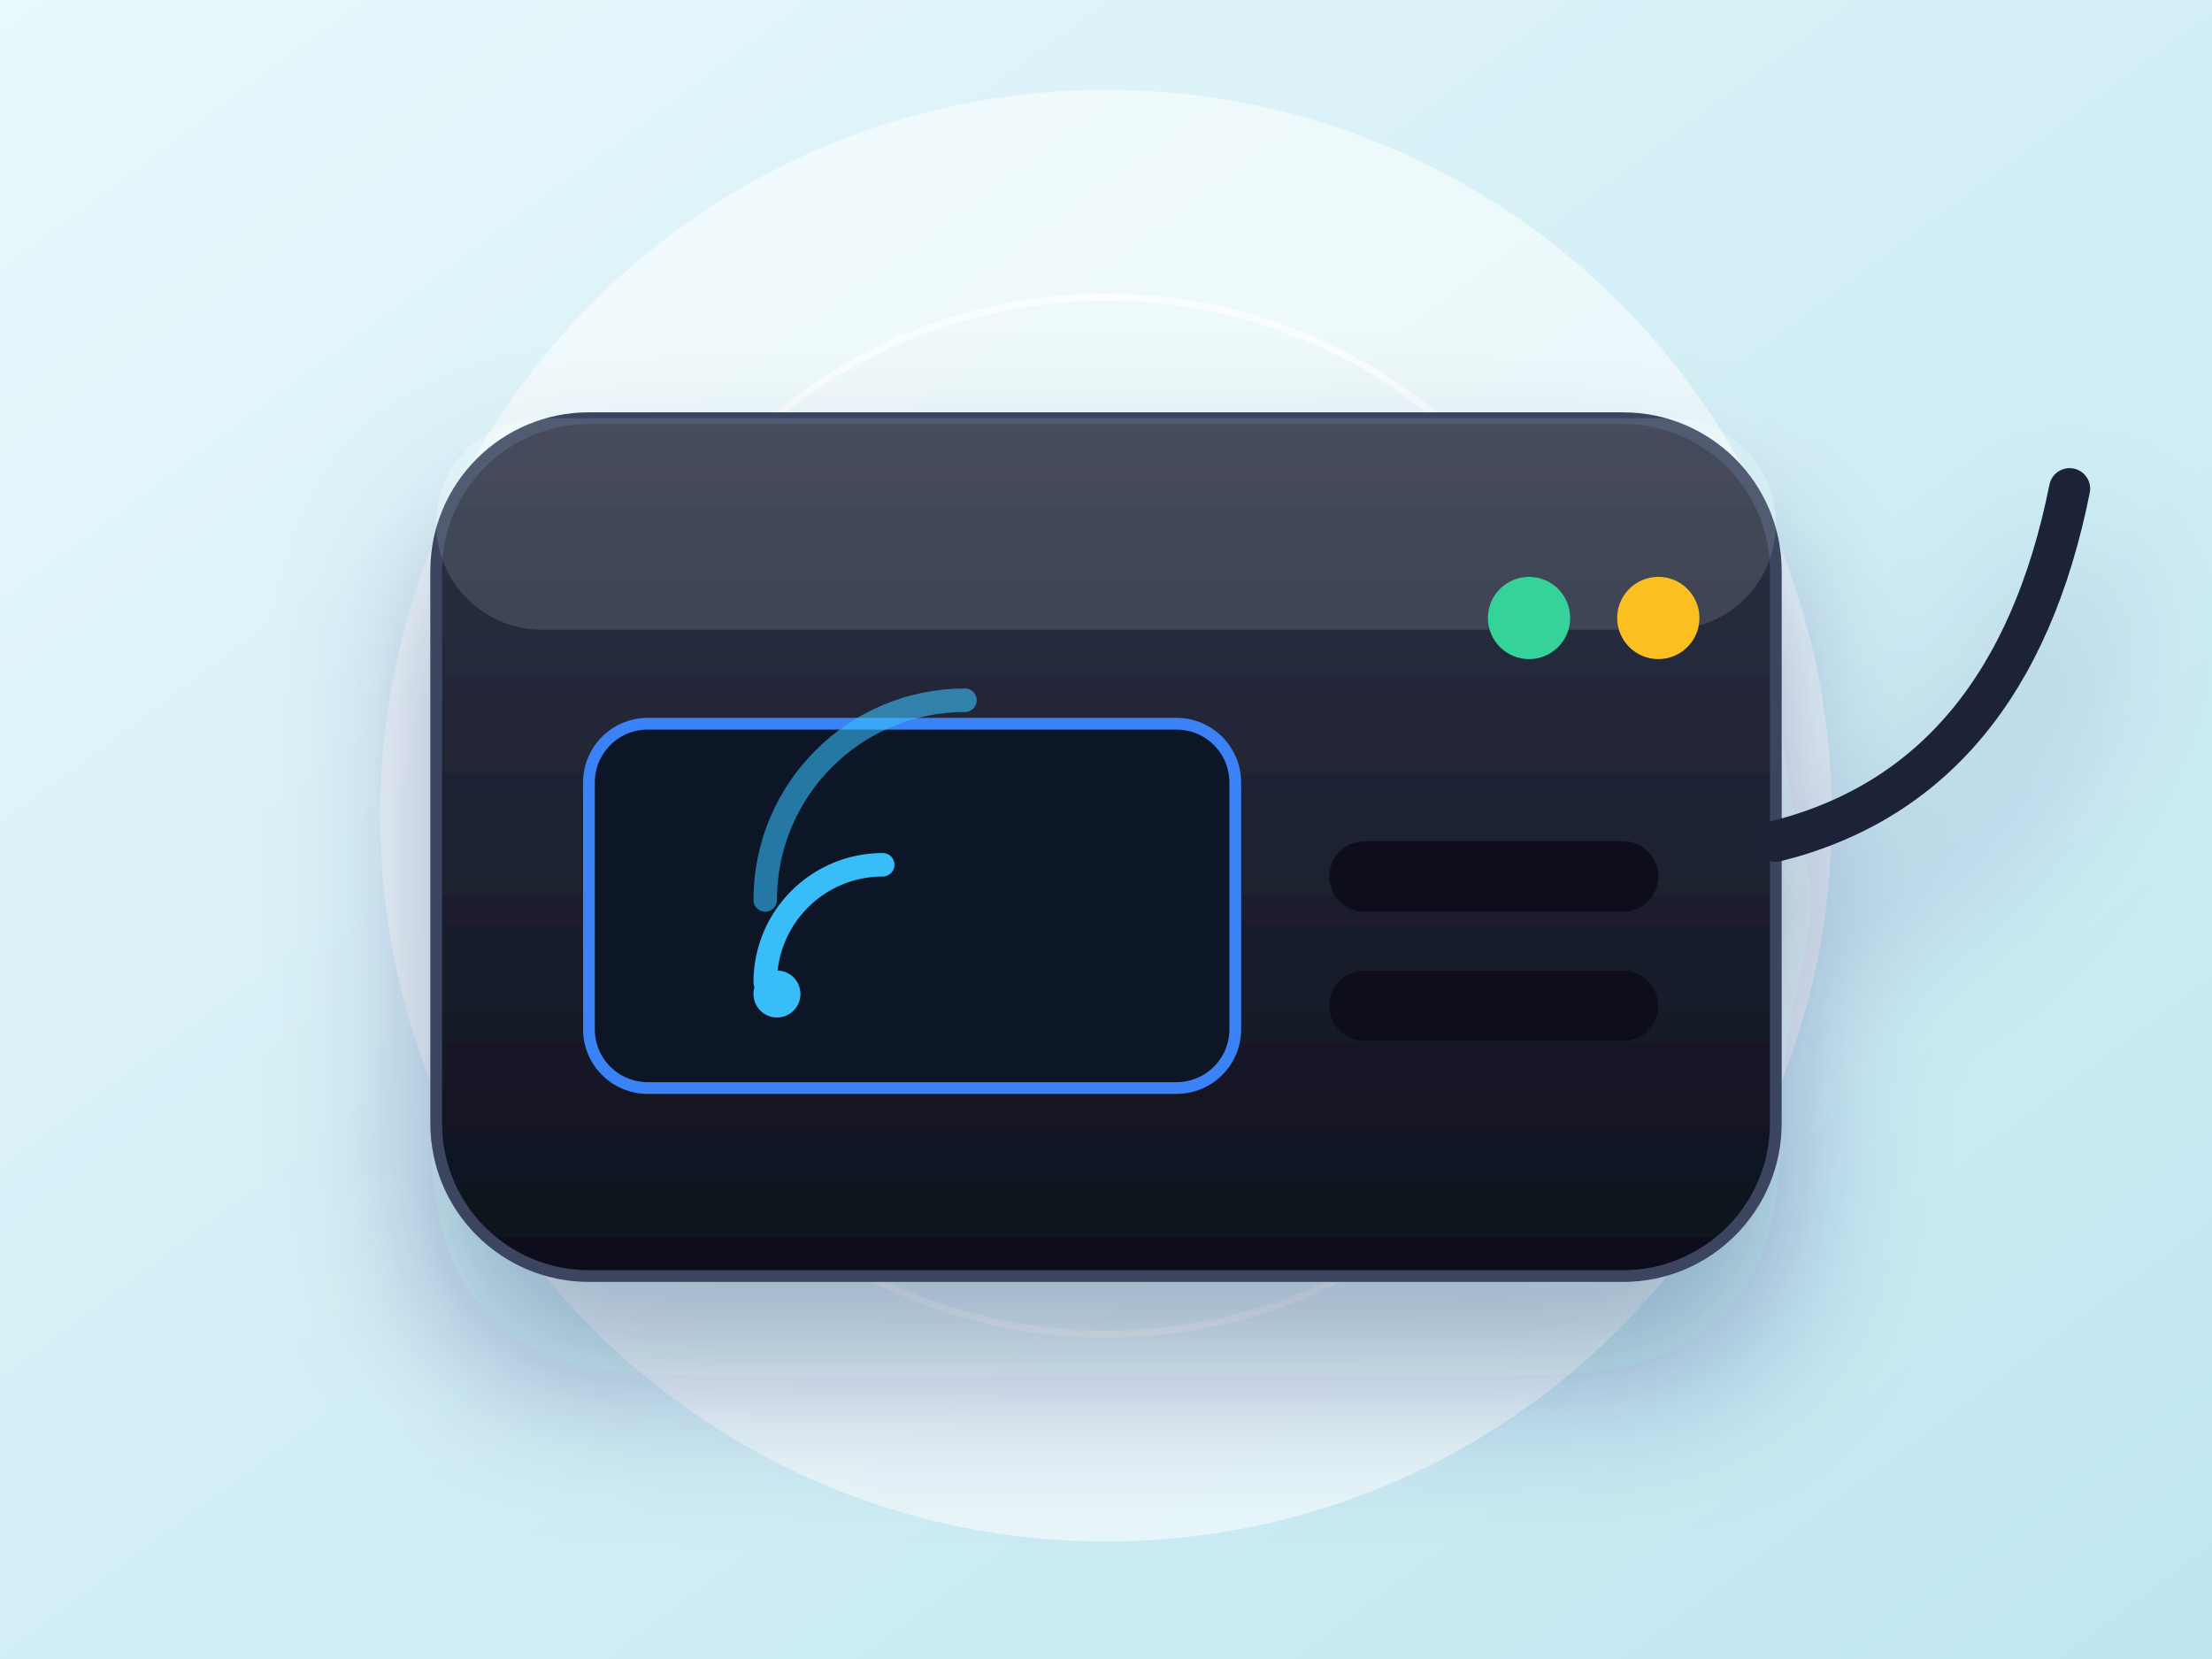
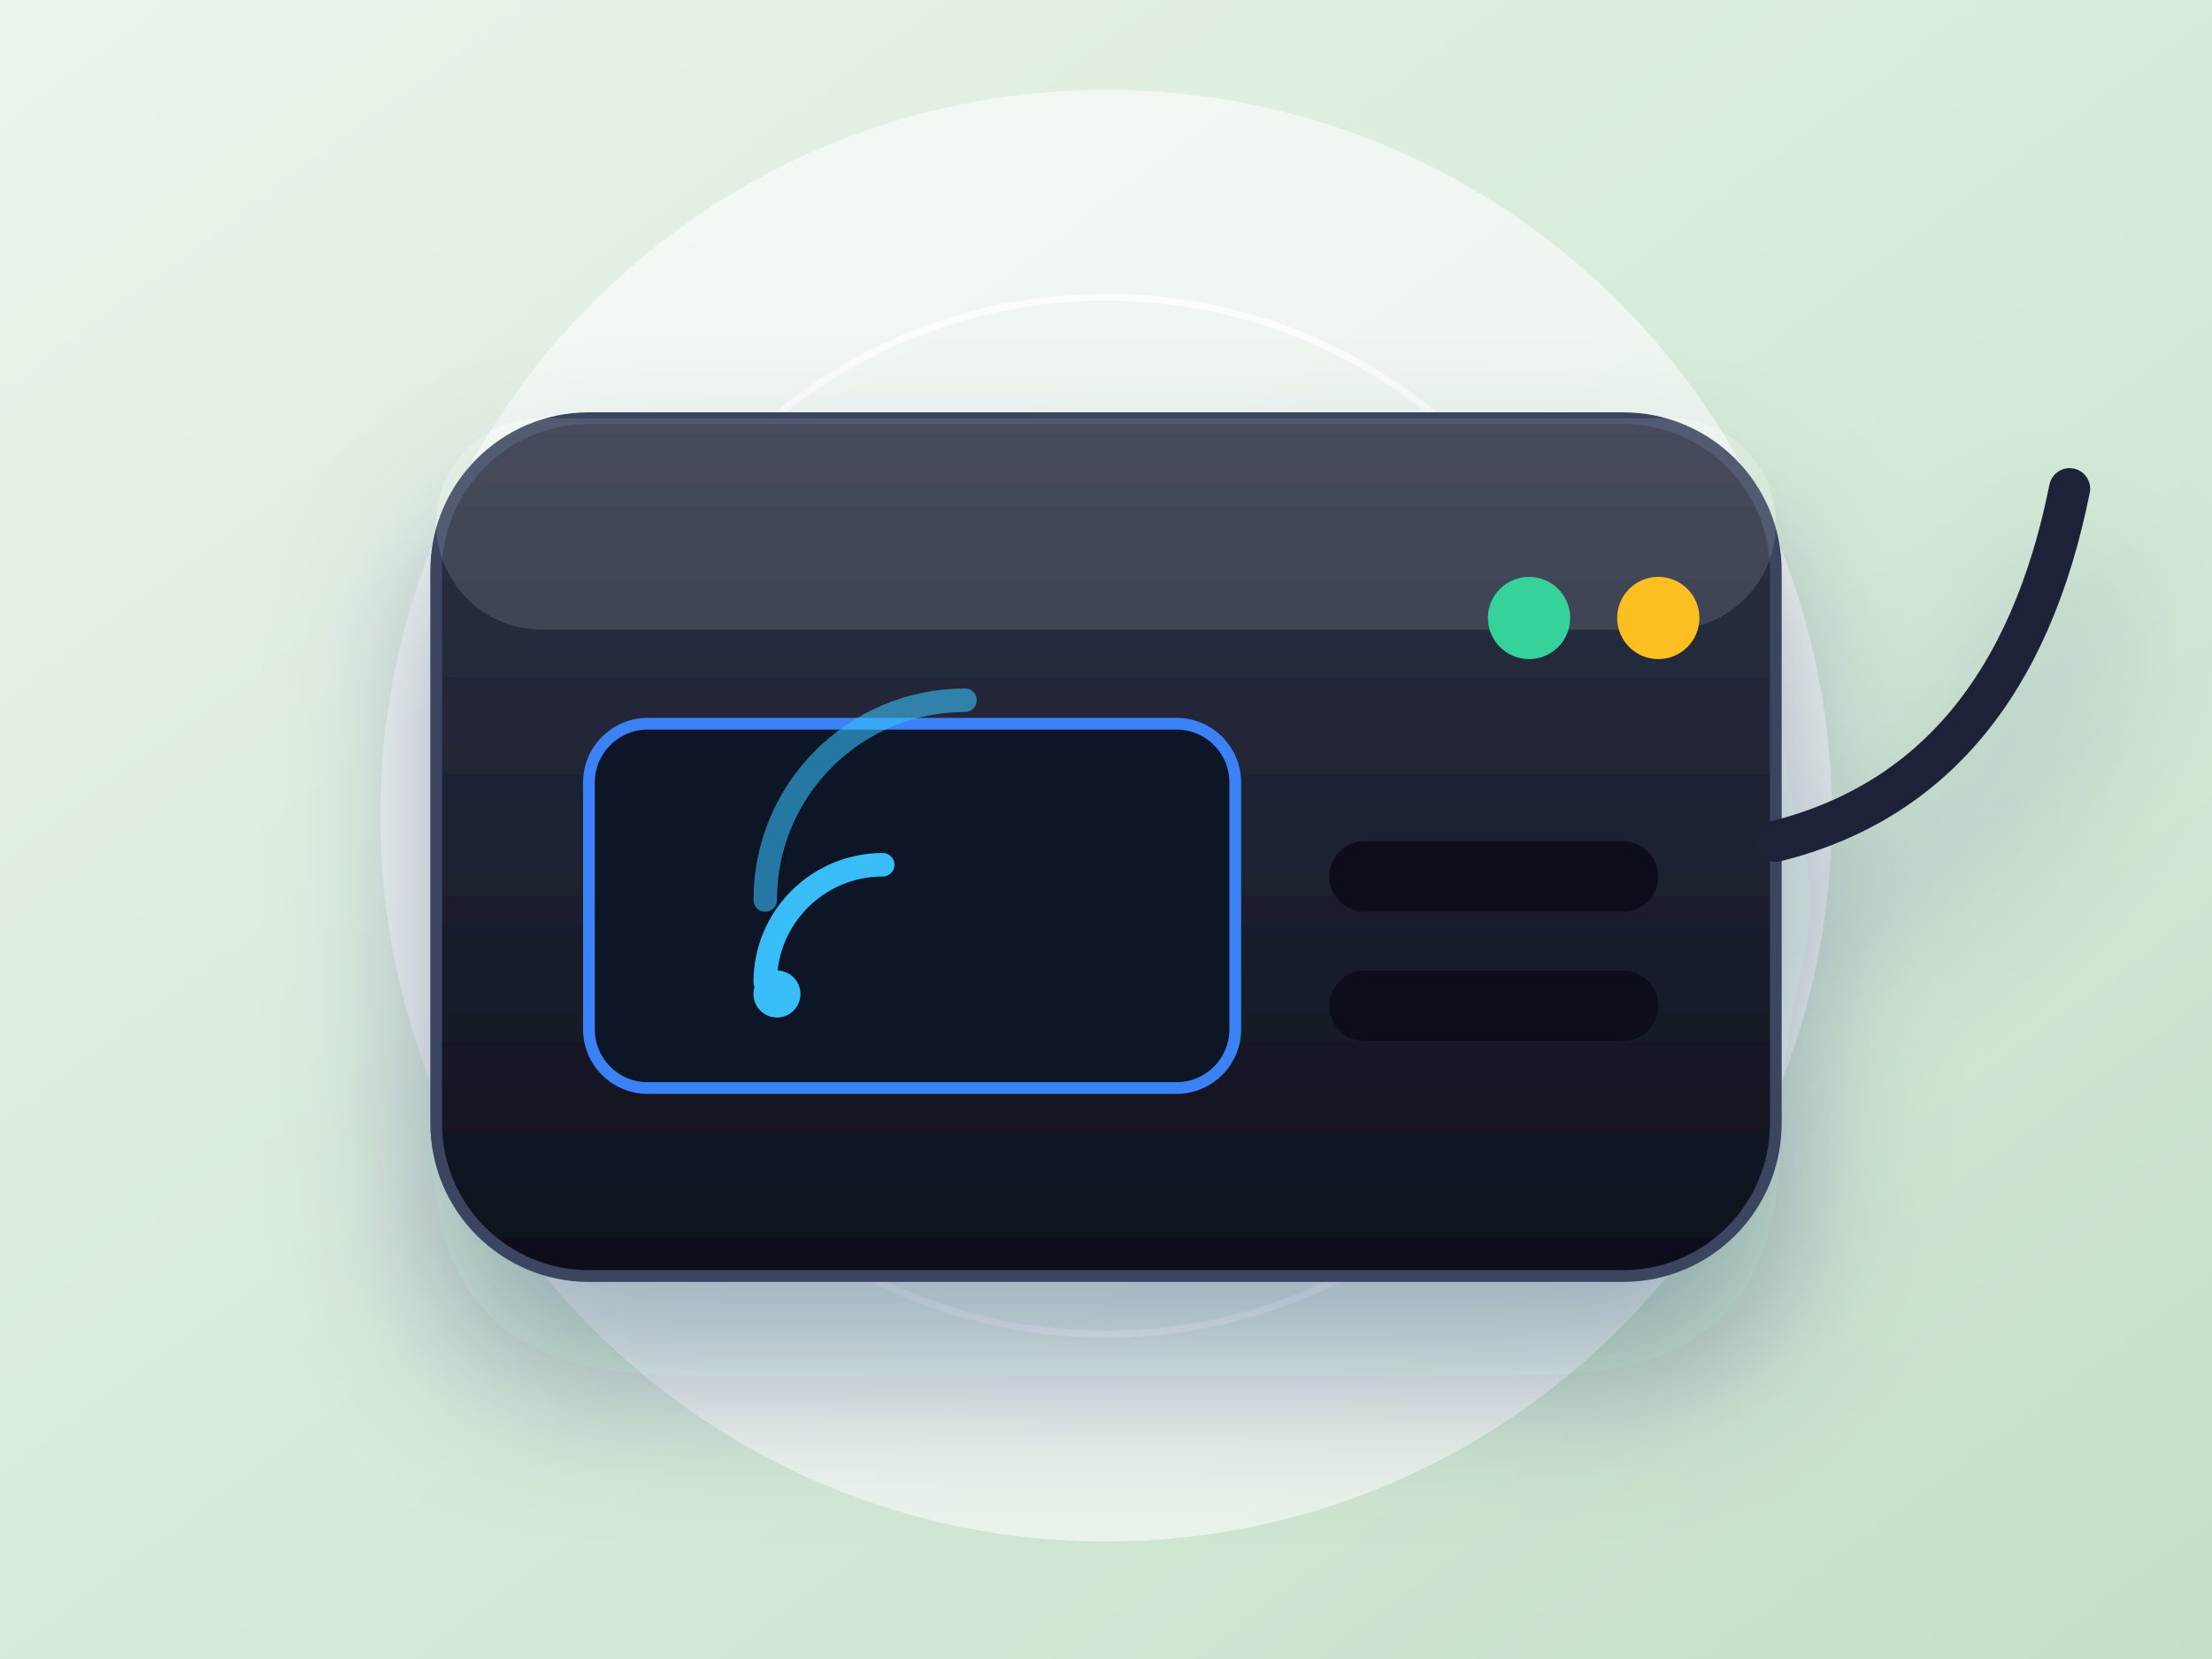
<svg xmlns="http://www.w3.org/2000/svg" viewBox="0 0 640 480" width="640" height="480" role="img">
  <defs>
    <linearGradient id="metal" x1="0" y1="0" x2="0" y2="1">
      <stop offset="0" stop-color="#eef2f9" />
      <stop offset=".5" stop-color="#aab6cb" />
      <stop offset="1" stop-color="#6f7d97" />
    </linearGradient>
    <linearGradient id="white" x1="0" y1="0" x2="0" y2="1">
      <stop offset="0" stop-color="#ffffff" />
      <stop offset="1" stop-color="#d3ddee" />
    </linearGradient>
    <linearGradient id="dark" x1="0" y1="0" x2="0" y2="1">
      <stop offset="0" stop-color="#4d5972" />
      <stop offset="1" stop-color="#1c2438" />
    </linearGradient>
    <linearGradient id="black" x1="0" y1="0" x2="0" y2="1">
      <stop offset="0" stop-color="#2d3347" />
      <stop offset="1" stop-color="#0c101b" />
    </linearGradient>
    <linearGradient id="navy" x1="0" y1="0" x2="0" y2="1">
      <stop offset="0" stop-color="#3f5079" />
      <stop offset="1" stop-color="#1a2342" />
    </linearGradient>
    <linearGradient id="red" x1="0" y1="0" x2="1" y2="0">
      <stop offset="0" stop-color="#b3202a" />
      <stop offset=".4" stop-color="#ff6b6b" />
      <stop offset="1" stop-color="#a91d27" />
    </linearGradient>
    <linearGradient id="wood" x1="0" y1="0" x2="1" y2="1">
      <stop offset="0" stop-color="#c58a45" />
      <stop offset="1" stop-color="#6e411a" />
    </linearGradient>
    <linearGradient id="amber" x1="0" y1="0" x2="0" y2="1">
      <stop offset="0" stop-color="#ffe08a" />
      <stop offset="1" stop-color="#f59e0b" />
    </linearGradient>
    <linearGradient id="gun" x1="0" y1="0" x2="0" y2="1">
      <stop offset="0" stop-color="#6b778c" />
      <stop offset=".5" stop-color="#3a4457" />
      <stop offset="1" stop-color="#171d2b" />
    </linearGradient>
    <radialGradient id="glass" cx=".35" cy=".3" r=".85">
      <stop offset="0" stop-color="#5b8fe8" />
      <stop offset=".45" stop-color="#1e3a7a" />
      <stop offset="1" stop-color="#070d22" />
    </radialGradient>
    <radialGradient id="lens" cx=".4" cy=".35" r=".8">
      <stop offset="0" stop-color="#7fb2ff" />
      <stop offset=".35" stop-color="#27468c" />
      <stop offset="1" stop-color="#050a1c" />
    </radialGradient>
    <filter id="sh" x="-25%" y="-25%" width="150%" height="160%">
      <feDropShadow dx="0" dy="16" stdDeviation="13" flood-color="#0f2560" flood-opacity=".32" />
    </filter>
    <linearGradient id="bg" x1="0" y1="0" x2="1" y2="1">
-       <stop offset="0" stop-color="#e8f8fc" />
-       <stop offset="1" stop-color="#bfe6f0" />
+       <stop offset="0" stop-color="#eaf5eb" />
+       <stop offset="1" stop-color="#c5e0c8" />
    </linearGradient>
  </defs>
  <rect width="640" height="480" fill="url(#bg)" />
  <circle cx="320" cy="236" r="210" fill="#ffffff" opacity="0.55" />
  <circle cx="320" cy="236" r="150" fill="none" stroke="#ffffff" stroke-width="2" opacity="0.7" />
  <g filter="url(#sh)" transform="translate(320 240) scale(1.7) translate(-320 -250)">
    <rect x="206" y="180" width="228" height="146" rx="26" fill="url(#black)" stroke="#3a4560" stroke-width="2" />
    <rect x="206" y="180" width="228" height="36" rx="18" fill="#fff" opacity=".12" />
    <rect x="232" y="232" width="110" height="62" rx="10" fill="#0a1226" stroke="#3b82f6" stroke-width="2" />
    <g fill="none" stroke="#38bdf8" stroke-width="4" stroke-linecap="round">
      <path d="M262 276 a20 20 0 0 1 20 -20" />
      <path d="M262 262 a34 34 0 0 1 34 -34" opacity=".6" />
    </g>
    <circle cx="264" cy="278" r="4" fill="#38bdf8" />
    <circle cx="392" cy="214" r="7" fill="#34d399" />
    <circle cx="414" cy="214" r="7" fill="#fbbf24" />
    <rect x="358" y="252" width="56" height="12" rx="6" fill="#0c101b" />
    <rect x="358" y="274" width="56" height="12" rx="6" fill="#0c101b" />
    <path d="M434 252 q40 -10 50 -60" stroke="#1c2438" stroke-width="7" fill="none" stroke-linecap="round" />
  </g>
</svg>
